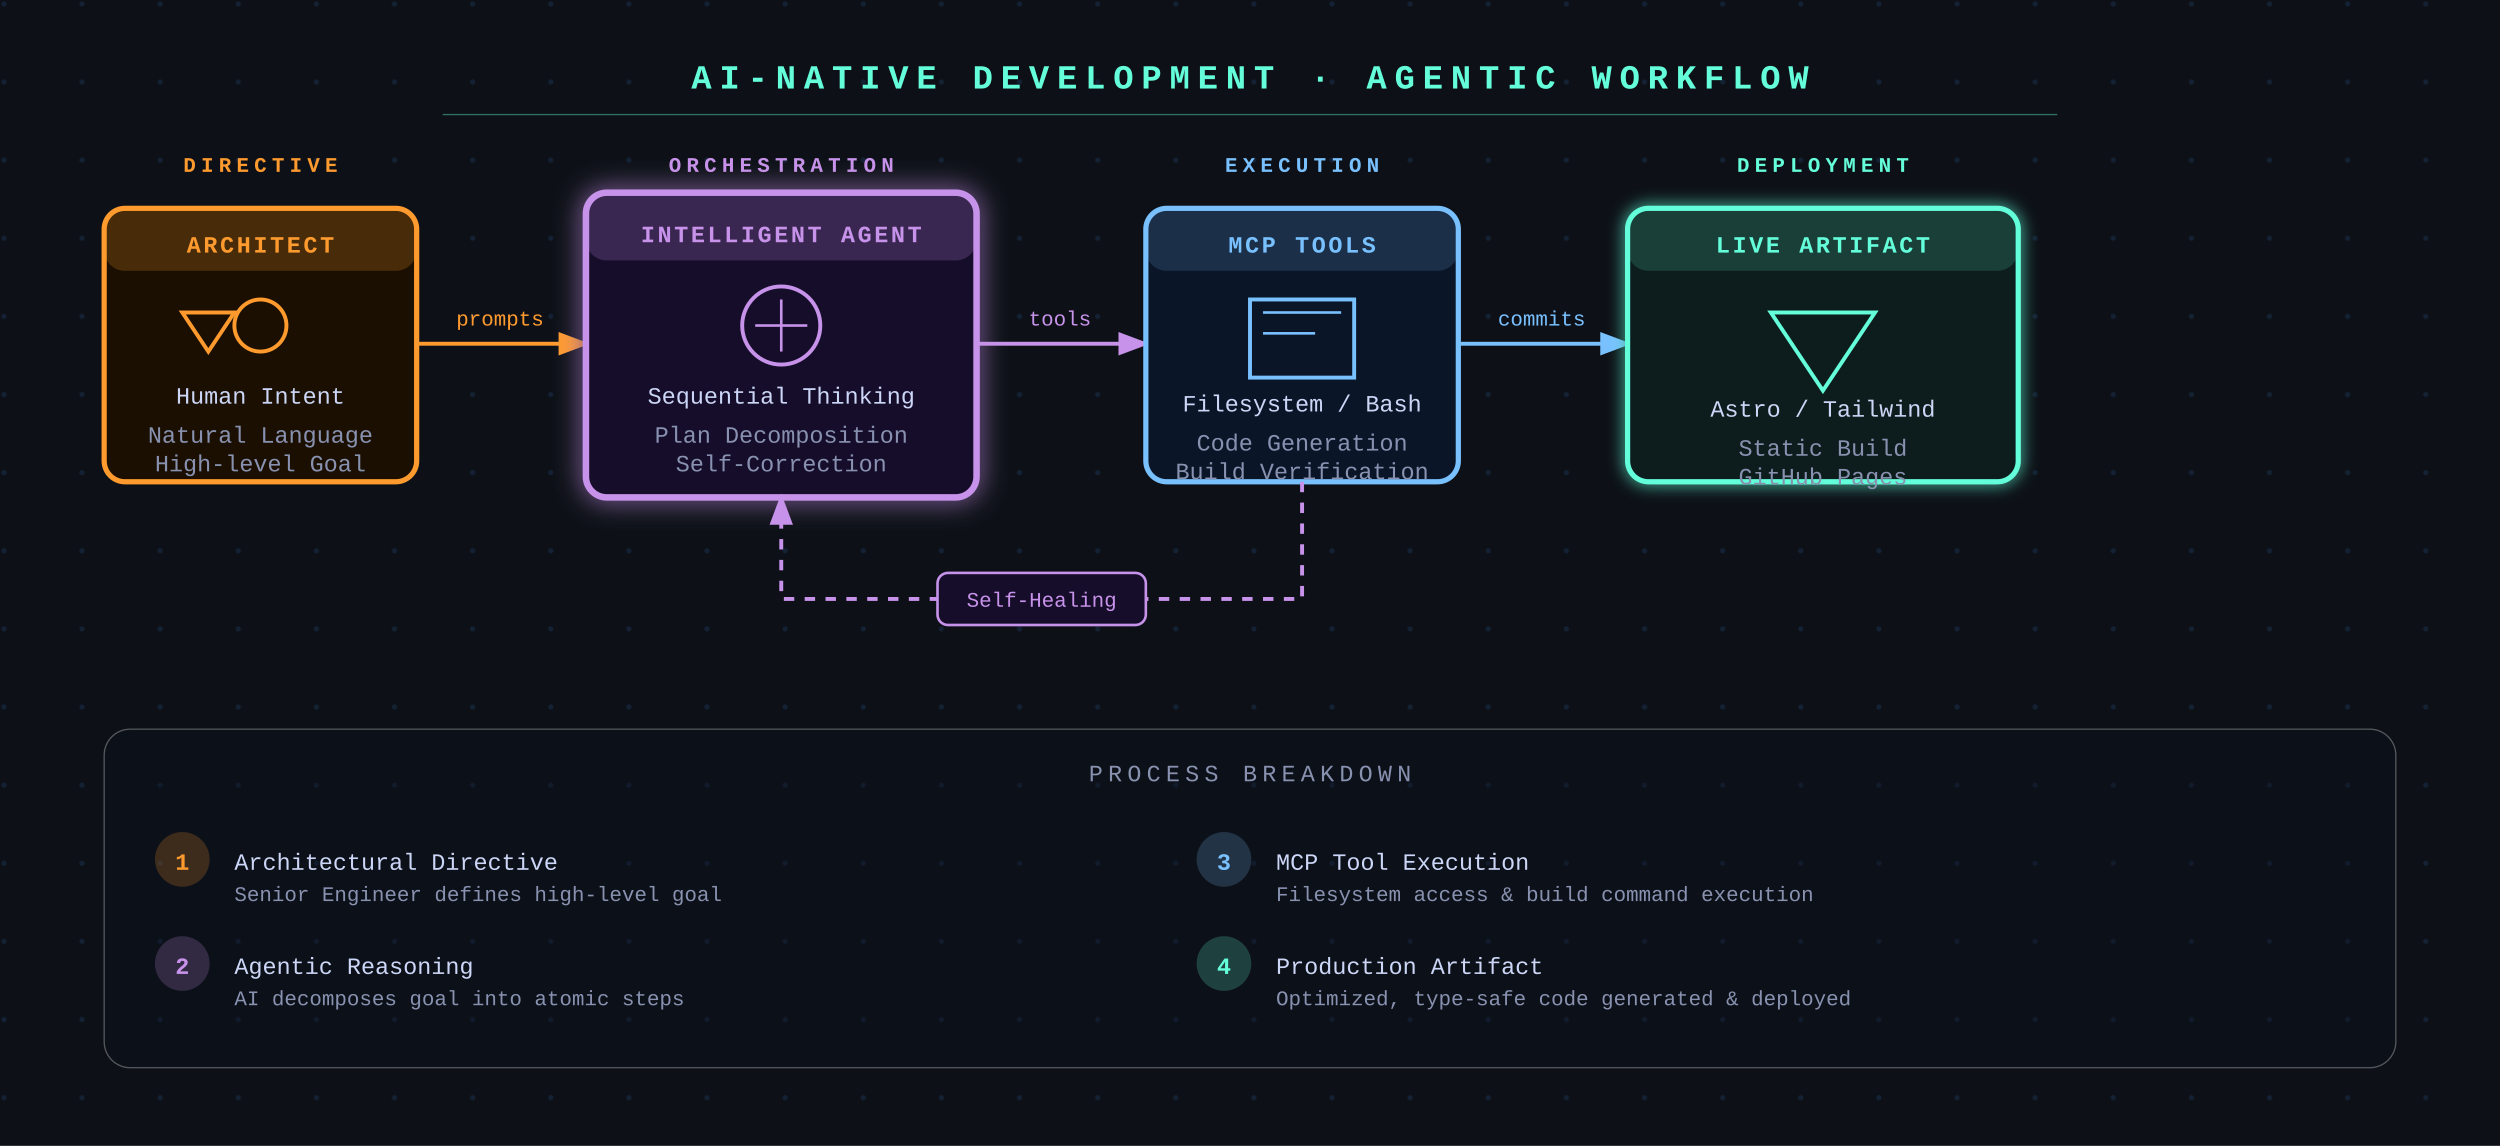
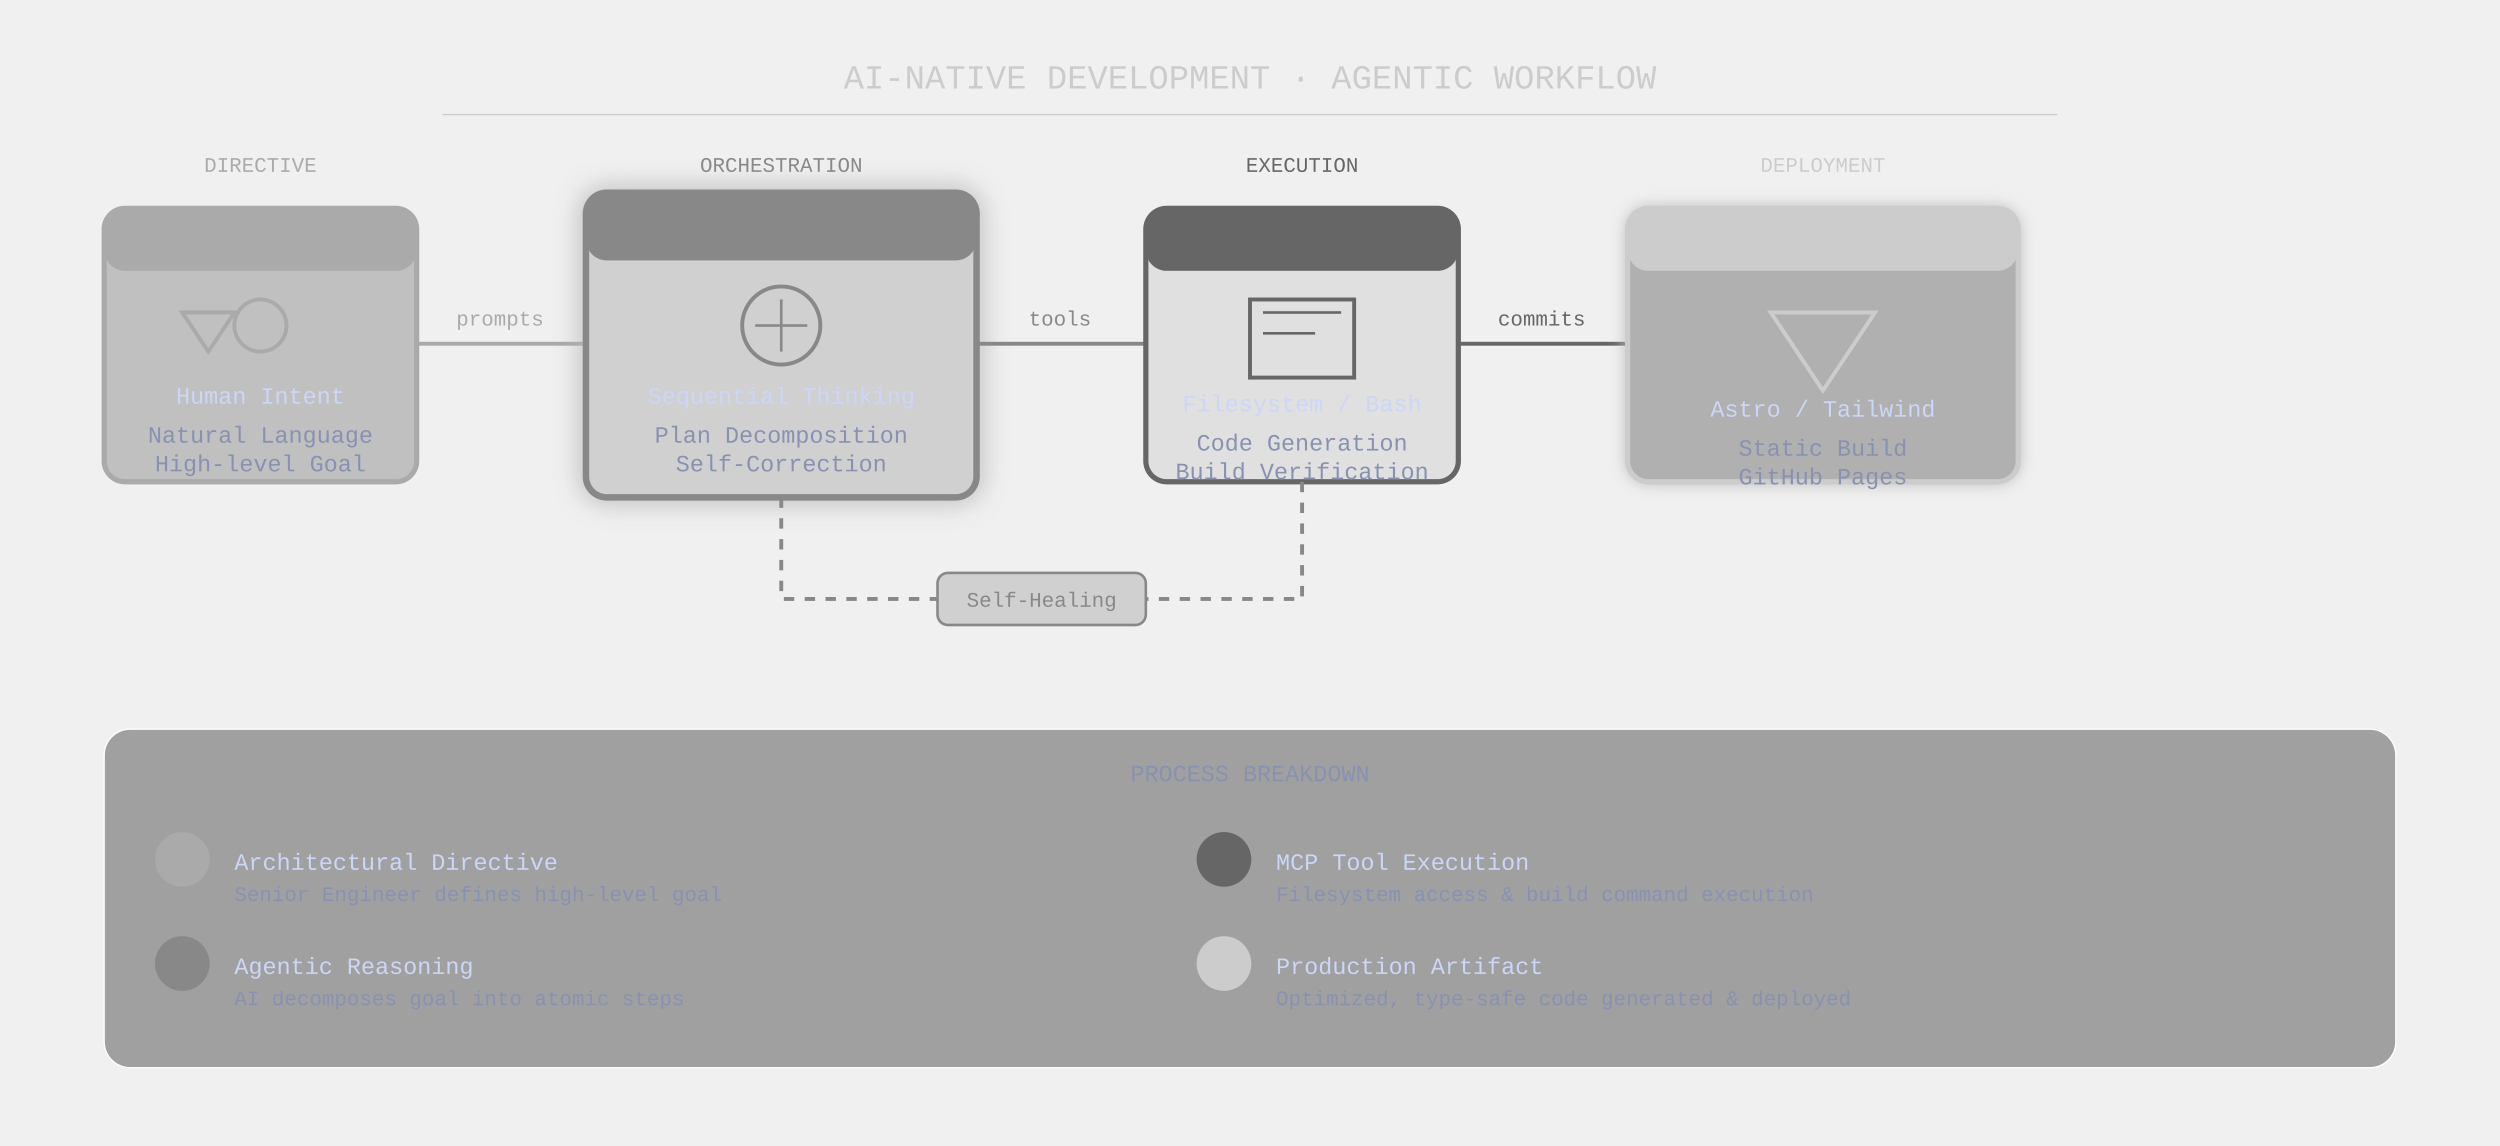
<svg xmlns="http://www.w3.org/2000/svg" viewBox="0 0 960 440" width="960" height="440" font-family="'Courier New', Courier, monospace">
  <defs>
    <pattern id="dots" x="0" y="0" width="30" height="30" patternUnits="userSpaceOnUse">
-       <circle cx="1.5" cy="1.5" r="1" fill="#1e3a5f" opacity="0.4" />
+       <circle cx="1.5" cy="1.5" r="1" fill="#1e3a5f" />
    </pattern>
    <marker id="arr-teal" markerWidth="8" markerHeight="8" refX="7" refY="3" orient="auto" markerUnits="strokeWidth">
-       <path d="M0,0 L0,6 L8,3 z" fill="#64ffda" />
+       <path d="M0,0 L0,6 L8,3 z" fill="#cccccc" />
    </marker>
    <marker id="arr-purple" markerWidth="8" markerHeight="8" refX="7" refY="3" orient="auto" markerUnits="strokeWidth">
-       <path d="M0,0 L0,6 L8,3 z" fill="#c792ea" />
+       <path d="M0,0 L0,6 L8,3 z" fill="#888888" />
    </marker>
    <marker id="arr-orange" markerWidth="8" markerHeight="8" refX="7" refY="3" orient="auto" markerUnits="strokeWidth">
-       <path d="M0,0 L0,6 L8,3 z" fill="#ff9b2e" />
+       <path d="M0,0 L0,6 L8,3 z" fill="#aaaaaa" />
    </marker>
    <marker id="arr-blue" markerWidth="8" markerHeight="8" refX="7" refY="3" orient="auto" markerUnits="strokeWidth">
-       <path d="M0,0 L0,6 L8,3 z" fill="#79c0ff" />
+       <path d="M0,0 L0,6 L8,3 z" fill="#666666" />
    </marker>
    <filter id="glow-ai" x="-40%" y="-40%" width="180%" height="180%">
      <feGaussianBlur stdDeviation="5" result="blur" />
      <feMerge>
        <feMergeNode in="blur" />
        <feMergeNode in="SourceGraphic" />
      </feMerge>
    </filter>
    <filter id="glow-teal" x="-30%" y="-30%" width="160%" height="160%">
      <feGaussianBlur stdDeviation="3" result="blur" />
      <feMerge>
        <feMergeNode in="blur" />
        <feMergeNode in="SourceGraphic" />
      </feMerge>
    </filter>
  </defs>
-   <rect width="960" height="440" fill="#0d1117" />
-   <rect width="960" height="440" fill="url(#dots)" />
-   <text x="480" y="34" text-anchor="middle" font-size="13" font-weight="bold" fill="#64ffda" letter-spacing="3">AI-NATIVE DEVELOPMENT · AGENTIC WORKFLOW</text>
-   <line x1="170" y1="44" x2="790" y2="44" stroke="#64ffda" stroke-width="0.5" opacity="0.4" />
-   <text x="100" y="66" text-anchor="middle" font-size="8" fill="#ff9b2e" letter-spacing="2" font-weight="bold">DIRECTIVE</text>
-   <text x="300" y="66" text-anchor="middle" font-size="8" fill="#c792ea" letter-spacing="2" font-weight="bold">ORCHESTRATION</text>
-   <text x="500" y="66" text-anchor="middle" font-size="8" fill="#79c0ff" letter-spacing="2" font-weight="bold">EXECUTION</text>
-   <text x="700" y="66" text-anchor="middle" font-size="8" fill="#64ffda" letter-spacing="2" font-weight="bold">DEPLOYMENT</text>
-   <rect x="40" y="80" width="120" height="105" rx="8" fill="#1a0f00" stroke="#ff9b2e" stroke-width="2" />
-   <rect x="40" y="80" width="120" height="24" rx="8" fill="#ff9b2e" opacity="0.2" />
-   <text x="100" y="97" text-anchor="middle" font-size="9" fill="#ff9b2e" letter-spacing="1" font-weight="bold">ARCHITECT</text>
-   <path d="M70,120 L90,120 L80,135 Z" fill="none" stroke="#ff9b2e" stroke-width="1.5" />
-   <circle cx="100" cy="125" r="10" fill="none" stroke="#ff9b2e" stroke-width="1.5" />
+   <rect width="960" height="440" fill="#f0f0f0" />
+   <text x="480" y="34" text-anchor="middle" font-size="13" fill="#cccccc">AI-NATIVE DEVELOPMENT · AGENTIC WORKFLOW</text>
+   <line x1="170" y1="44" x2="790" y2="44" stroke="#cccccc" stroke-width="0.5" />
+   <text x="100" y="66" text-anchor="middle" font-size="8" fill="#aaaaaa">DIRECTIVE</text>
+   <text x="300" y="66" text-anchor="middle" font-size="8" fill="#888888">ORCHESTRATION</text>
+   <text x="500" y="66" text-anchor="middle" font-size="8" fill="#666666">EXECUTION</text>
+   <text x="700" y="66" text-anchor="middle" font-size="8" fill="#cccccc">DEPLOYMENT</text>
+   <rect x="40" y="80" width="120" height="105" rx="8" fill="#c0c0c0" stroke="#aaaaaa" stroke-width="2" />
+   <rect x="40" y="80" width="120" height="24" rx="8" fill="#aaaaaa" />
+   <text x="100" y="97" text-anchor="middle" font-size="9" fill="#aaaaaa">ARCHITECT</text>
+   <path d="M70,120 L90,120 L80,135 Z" fill="none" stroke="#aaaaaa" stroke-width="1.5" />
+   <circle cx="100" cy="125" r="10" fill="none" stroke="#aaaaaa" stroke-width="1.5" />
  <text x="100" y="155" text-anchor="middle" font-size="9" fill="#ccd6f6">Human Intent</text>
  <text x="100" y="170" text-anchor="middle" font-size="9" fill="#8892b0">Natural Language</text>
  <text x="100" y="181" text-anchor="middle" font-size="9" fill="#8892b0">High-level Goal</text>
-   <line x1="160" y1="132" x2="225" y2="132" stroke="#ff9b2e" stroke-width="1.5" marker-end="url(#arr-orange)" />
-   <text x="192" y="125" text-anchor="middle" font-size="8" fill="#ff9b2e">prompts</text>
-   <rect x="225" y="74" width="150" height="117" rx="8" fill="#160d2a" stroke="#c792ea" stroke-width="2.5" filter="url(#glow-ai)" />
-   <rect x="225" y="74" width="150" height="26" rx="8" fill="#c792ea" opacity="0.2" />
-   <text x="300" y="93" text-anchor="middle" font-size="9" fill="#c792ea" letter-spacing="1" font-weight="bold">INTELLIGENT AGENT</text>
-   <circle cx="300" cy="125" r="15" fill="none" stroke="#c792ea" stroke-width="1.5" />
-   <path d="M290,125 L310,125 M300,115 L300,135" fill="none" stroke="#c792ea" stroke-width="1" />
+   <line x1="160" y1="132" x2="225" y2="132" stroke="#aaaaaa" stroke-width="1.5" />
+   <text x="192" y="125" text-anchor="middle" font-size="8" fill="#aaaaaa">prompts</text>
+   <rect x="225" y="74" width="150" height="117" rx="8" fill="#d0d0d0" stroke="#888888" stroke-width="2.5" filter="url(#glow-ai)" />
+   <rect x="225" y="74" width="150" height="26" rx="8" fill="#888888" />
+   <text x="300" y="93" text-anchor="middle" font-size="9" fill="#888888">INTELLIGENT AGENT</text>
+   <circle cx="300" cy="125" r="15" fill="none" stroke="#888888" stroke-width="1.5" />
+   <path d="M290,125 L310,125 M300,115 L300,135" fill="none" stroke="#888888" stroke-width="1" />
  <text x="300" y="155" text-anchor="middle" font-size="9" fill="#ccd6f6">Sequential Thinking</text>
  <text x="300" y="170" text-anchor="middle" font-size="9" fill="#8892b0">Plan Decomposition</text>
  <text x="300" y="181" text-anchor="middle" font-size="9" fill="#8892b0">Self-Correction</text>
-   <line x1="375" y1="132" x2="440" y2="132" stroke="#c792ea" stroke-width="1.5" marker-end="url(#arr-purple)" />
-   <text x="407" y="125" text-anchor="middle" font-size="8" fill="#c792ea">tools</text>
-   <rect x="440" y="80" width="120" height="105" rx="8" fill="#0a1628" stroke="#79c0ff" stroke-width="2" />
-   <rect x="440" y="80" width="120" height="24" rx="8" fill="#79c0ff" opacity="0.15" />
-   <text x="500" y="97" text-anchor="middle" font-size="9" fill="#79c0ff" letter-spacing="1" font-weight="bold">MCP TOOLS</text>
-   <rect x="480" y="115" width="40" height="30" fill="none" stroke="#79c0ff" stroke-width="1.5" />
-   <line x1="485" y1="120" x2="515" y2="120" stroke="#79c0ff" stroke-width="1" />
-   <line x1="485" y1="128" x2="505" y2="128" stroke="#79c0ff" stroke-width="1" />
+   <line x1="375" y1="132" x2="440" y2="132" stroke="#888888" stroke-width="1.5" />
+   <text x="407" y="125" text-anchor="middle" font-size="8" fill="#888888">tools</text>
+   <rect x="440" y="80" width="120" height="105" rx="8" fill="#e0e0e0" stroke="#666666" stroke-width="2" />
+   <rect x="440" y="80" width="120" height="24" rx="8" fill="#666666" />
+   <text x="500" y="97" text-anchor="middle" font-size="9" fill="#666666">MCP TOOLS</text>
+   <rect x="480" y="115" width="40" height="30" fill="none" stroke="#666666" stroke-width="1.5" />
+   <line x1="485" y1="120" x2="515" y2="120" stroke="#666666" stroke-width="1" />
+   <line x1="485" y1="128" x2="505" y2="128" stroke="#666666" stroke-width="1" />
  <text x="500" y="158" text-anchor="middle" font-size="9" fill="#ccd6f6">Filesystem / Bash</text>
  <text x="500" y="173" text-anchor="middle" font-size="9" fill="#8892b0">Code Generation</text>
  <text x="500" y="184" text-anchor="middle" font-size="9" fill="#8892b0">Build Verification</text>
-   <line x1="560" y1="132" x2="625" y2="132" stroke="#79c0ff" stroke-width="1.5" marker-end="url(#arr-blue)" />
-   <text x="592" y="125" text-anchor="middle" font-size="8" fill="#79c0ff">commits</text>
-   <rect x="625" y="80" width="150" height="105" rx="8" fill="#071a1f" stroke="#64ffda" stroke-width="2" filter="url(#glow-teal)" />
-   <rect x="625" y="80" width="150" height="24" rx="8" fill="#64ffda" opacity="0.15" />
-   <text x="700" y="97" text-anchor="middle" font-size="9" fill="#64ffda" letter-spacing="1" font-weight="bold">LIVE ARTIFACT</text>
-   <path d="M680,120 L720,120 L700,150 Z" fill="none" stroke="#64ffda" stroke-width="1.5" />
+   <line x1="560" y1="132" x2="625" y2="132" stroke="#666666" stroke-width="1.5" />
+   <text x="592" y="125" text-anchor="middle" font-size="8" fill="#666666">commits</text>
+   <rect x="625" y="80" width="150" height="105" rx="8" fill="#b0b0b0" stroke="#cccccc" stroke-width="2" filter="url(#glow-teal)" />
+   <rect x="625" y="80" width="150" height="24" rx="8" fill="#cccccc" />
+   <text x="700" y="97" text-anchor="middle" font-size="9" fill="#cccccc">LIVE ARTIFACT</text>
+   <path d="M680,120 L720,120 L700,150 Z" fill="none" stroke="#cccccc" stroke-width="1.5" />
  <text x="700" y="160" text-anchor="middle" font-size="9" fill="#ccd6f6">Astro / Tailwind</text>
  <text x="700" y="175" text-anchor="middle" font-size="9" fill="#8892b0">Static Build</text>
  <text x="700" y="186" text-anchor="middle" font-size="9" fill="#8892b0">GitHub Pages</text>
-   <path d="M500,185 L500,230 L300,230 L300,191" fill="none" stroke="#c792ea" stroke-width="1.5" stroke-dasharray="4,4" marker-end="url(#arr-purple)" />
-   <rect x="360" y="220" width="80" height="20" rx="4" fill="#160d2a" stroke="#c792ea" />
-   <text x="400" y="233" text-anchor="middle" font-size="8" fill="#c792ea">Self-Healing</text>
-   <rect x="40" y="280" width="880" height="130" rx="10" fill="#0a0f1a" stroke="#ffffff" stroke-width="0.5" opacity="0.3" />
-   <text x="480" y="300" text-anchor="middle" font-size="9" fill="#8892b0" letter-spacing="2">PROCESS BREAKDOWN</text>
+   <path d="M500,185 L500,230 L300,230 L300,191" fill="none" stroke="#888888" stroke-width="1.5" stroke-dasharray="4,4" />
+   <rect x="360" y="220" width="80" height="20" rx="4" fill="#d0d0d0" stroke="#888888" />
+   <text x="400" y="233" text-anchor="middle" font-size="8" fill="#888888">Self-Healing</text>
+   <rect x="40" y="280" width="880" height="130" rx="10" fill="#a0a0a0" stroke="#ffffff" stroke-width="0.5" />
+   <text x="480" y="300" text-anchor="middle" font-size="9" fill="#8892b0">PROCESS BREAKDOWN</text>
  <g transform="translate(60, 320)">
-     <circle cx="10" cy="10" r="10" fill="#ff9b2e" opacity="0.2" stroke="#ff9b2e" />
-     <text x="10" y="14" text-anchor="middle" font-size="9" fill="#ff9b2e" font-weight="bold">1</text>
+     <circle cx="10" cy="10" r="10" fill="#aaaaaa" stroke="#aaaaaa" />
+     <text x="10" y="14" text-anchor="middle" font-size="9" fill="#aaaaaa">1</text>
    <text x="30" y="14" font-size="9" fill="#ccd6f6">Architectural Directive</text>
    <text x="30" y="26" font-size="8" fill="#8892b0">Senior Engineer defines high-level goal</text>
  </g>
  <g transform="translate(60, 360)">
-     <circle cx="10" cy="10" r="10" fill="#c792ea" opacity="0.2" stroke="#c792ea" />
-     <text x="10" y="14" text-anchor="middle" font-size="9" fill="#c792ea" font-weight="bold">2</text>
+     <circle cx="10" cy="10" r="10" fill="#888888" stroke="#888888" />
+     <text x="10" y="14" text-anchor="middle" font-size="9" fill="#888888">2</text>
    <text x="30" y="14" font-size="9" fill="#ccd6f6">Agentic Reasoning</text>
    <text x="30" y="26" font-size="8" fill="#8892b0">AI decomposes goal into atomic steps</text>
  </g>
  <g transform="translate(460, 320)">
-     <circle cx="10" cy="10" r="10" fill="#79c0ff" opacity="0.2" stroke="#79c0ff" />
-     <text x="10" y="14" text-anchor="middle" font-size="9" fill="#79c0ff" font-weight="bold">3</text>
+     <circle cx="10" cy="10" r="10" fill="#666666" stroke="#666666" />
+     <text x="10" y="14" text-anchor="middle" font-size="9" fill="#666666">3</text>
    <text x="30" y="14" font-size="9" fill="#ccd6f6">MCP Tool Execution</text>
    <text x="30" y="26" font-size="8" fill="#8892b0">Filesystem access &amp; build command execution</text>
  </g>
  <g transform="translate(460, 360)">
-     <circle cx="10" cy="10" r="10" fill="#64ffda" opacity="0.2" stroke="#64ffda" />
-     <text x="10" y="14" text-anchor="middle" font-size="9" fill="#64ffda" font-weight="bold">4</text>
+     <circle cx="10" cy="10" r="10" fill="#cccccc" stroke="#cccccc" />
+     <text x="10" y="14" text-anchor="middle" font-size="9" fill="#cccccc">4</text>
    <text x="30" y="14" font-size="9" fill="#ccd6f6">Production Artifact</text>
    <text x="30" y="26" font-size="8" fill="#8892b0">Optimized, type-safe code generated &amp; deployed</text>
  </g>
</svg>
